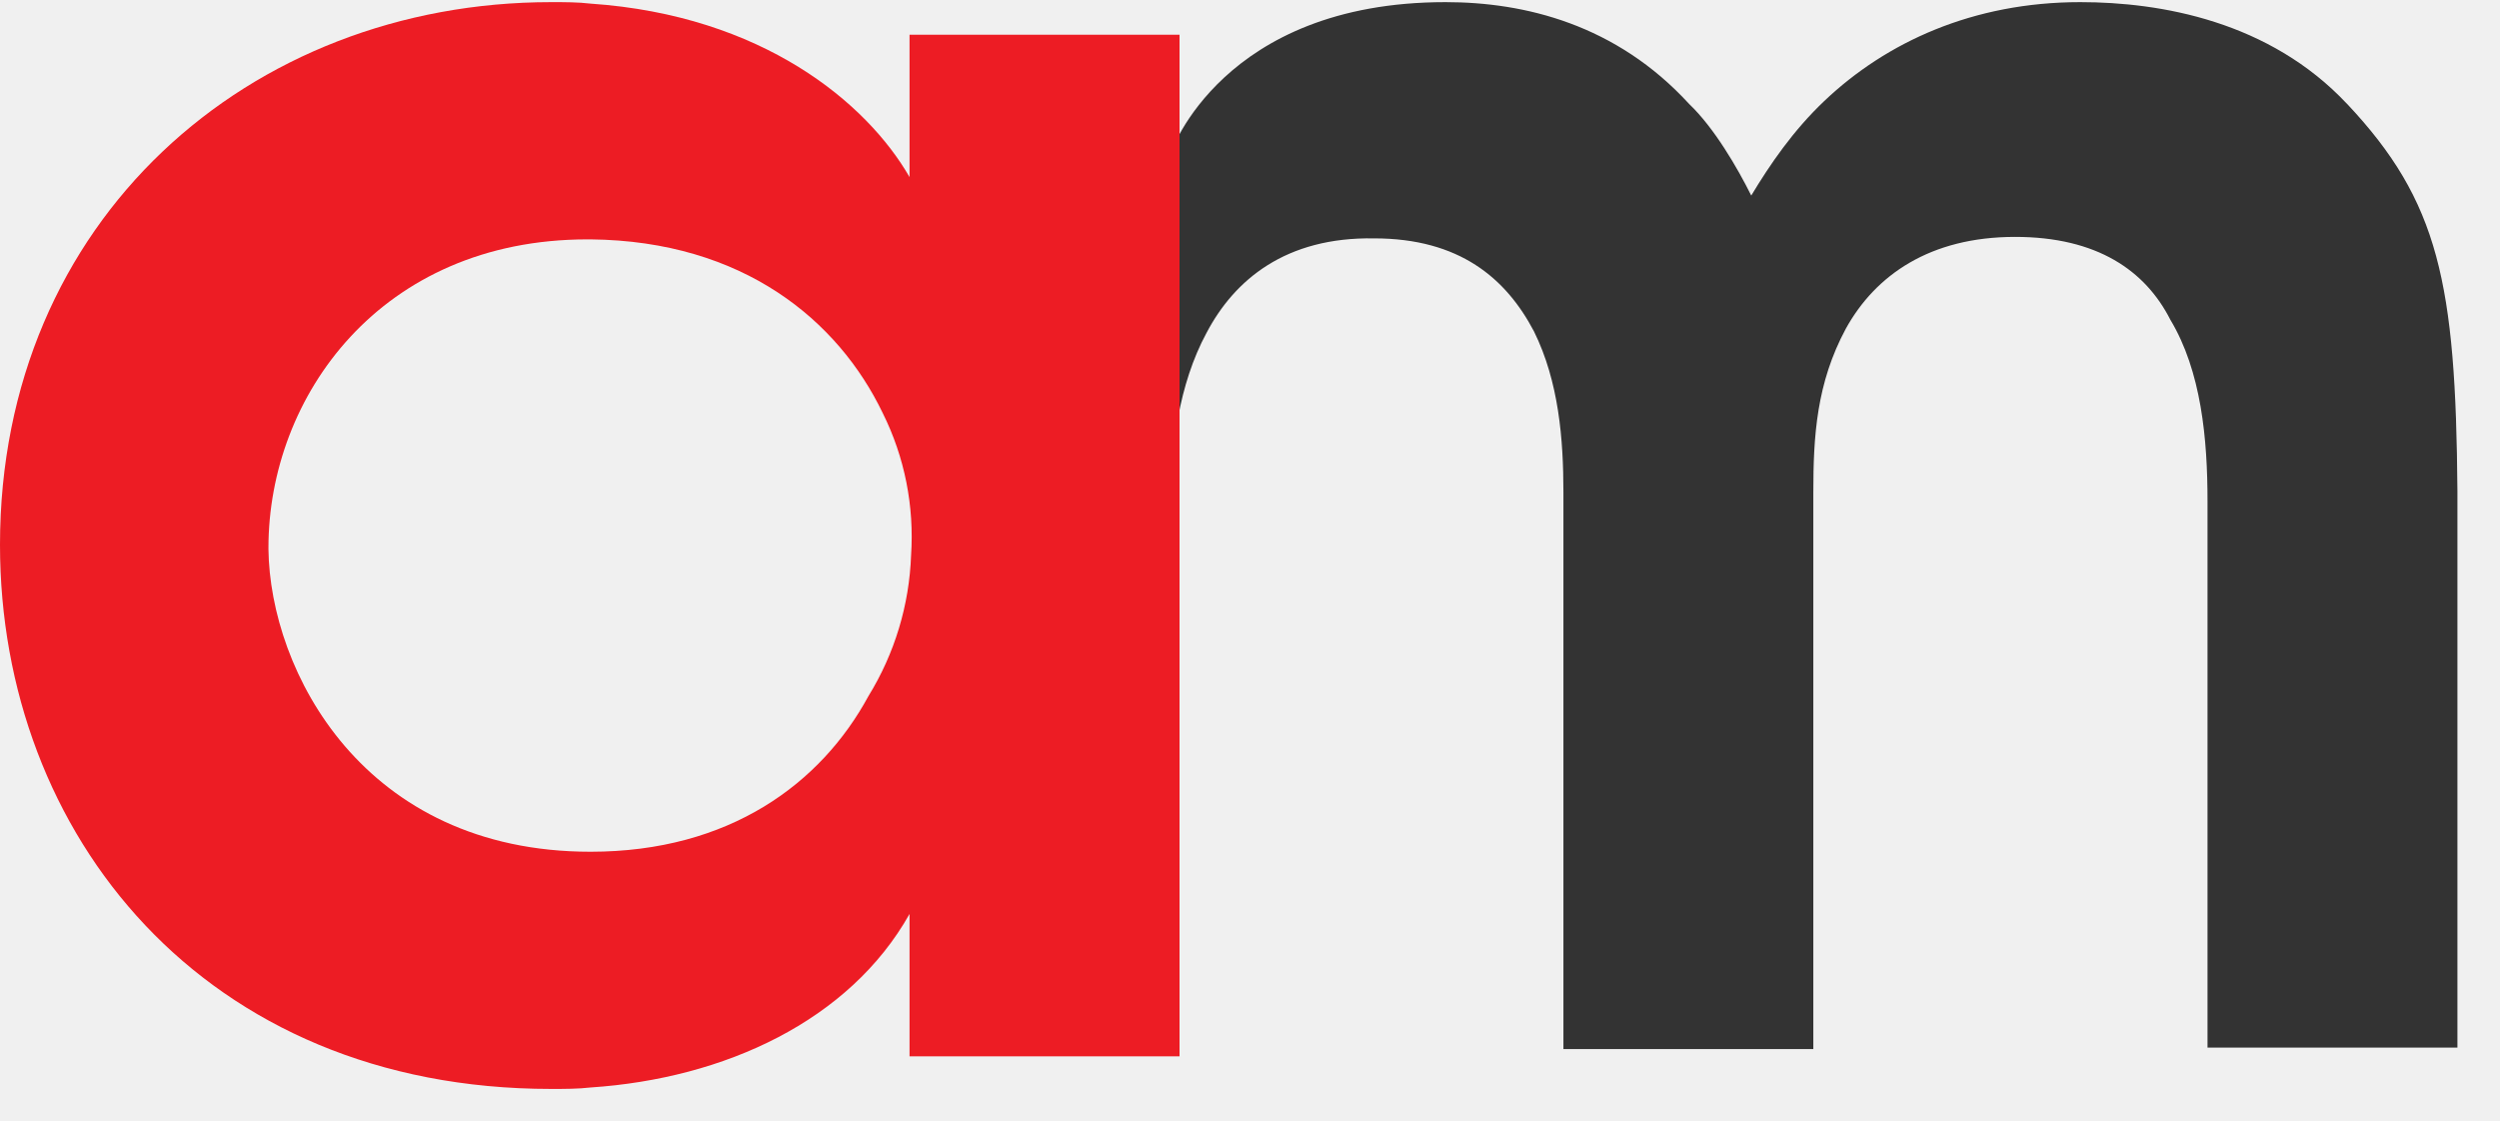
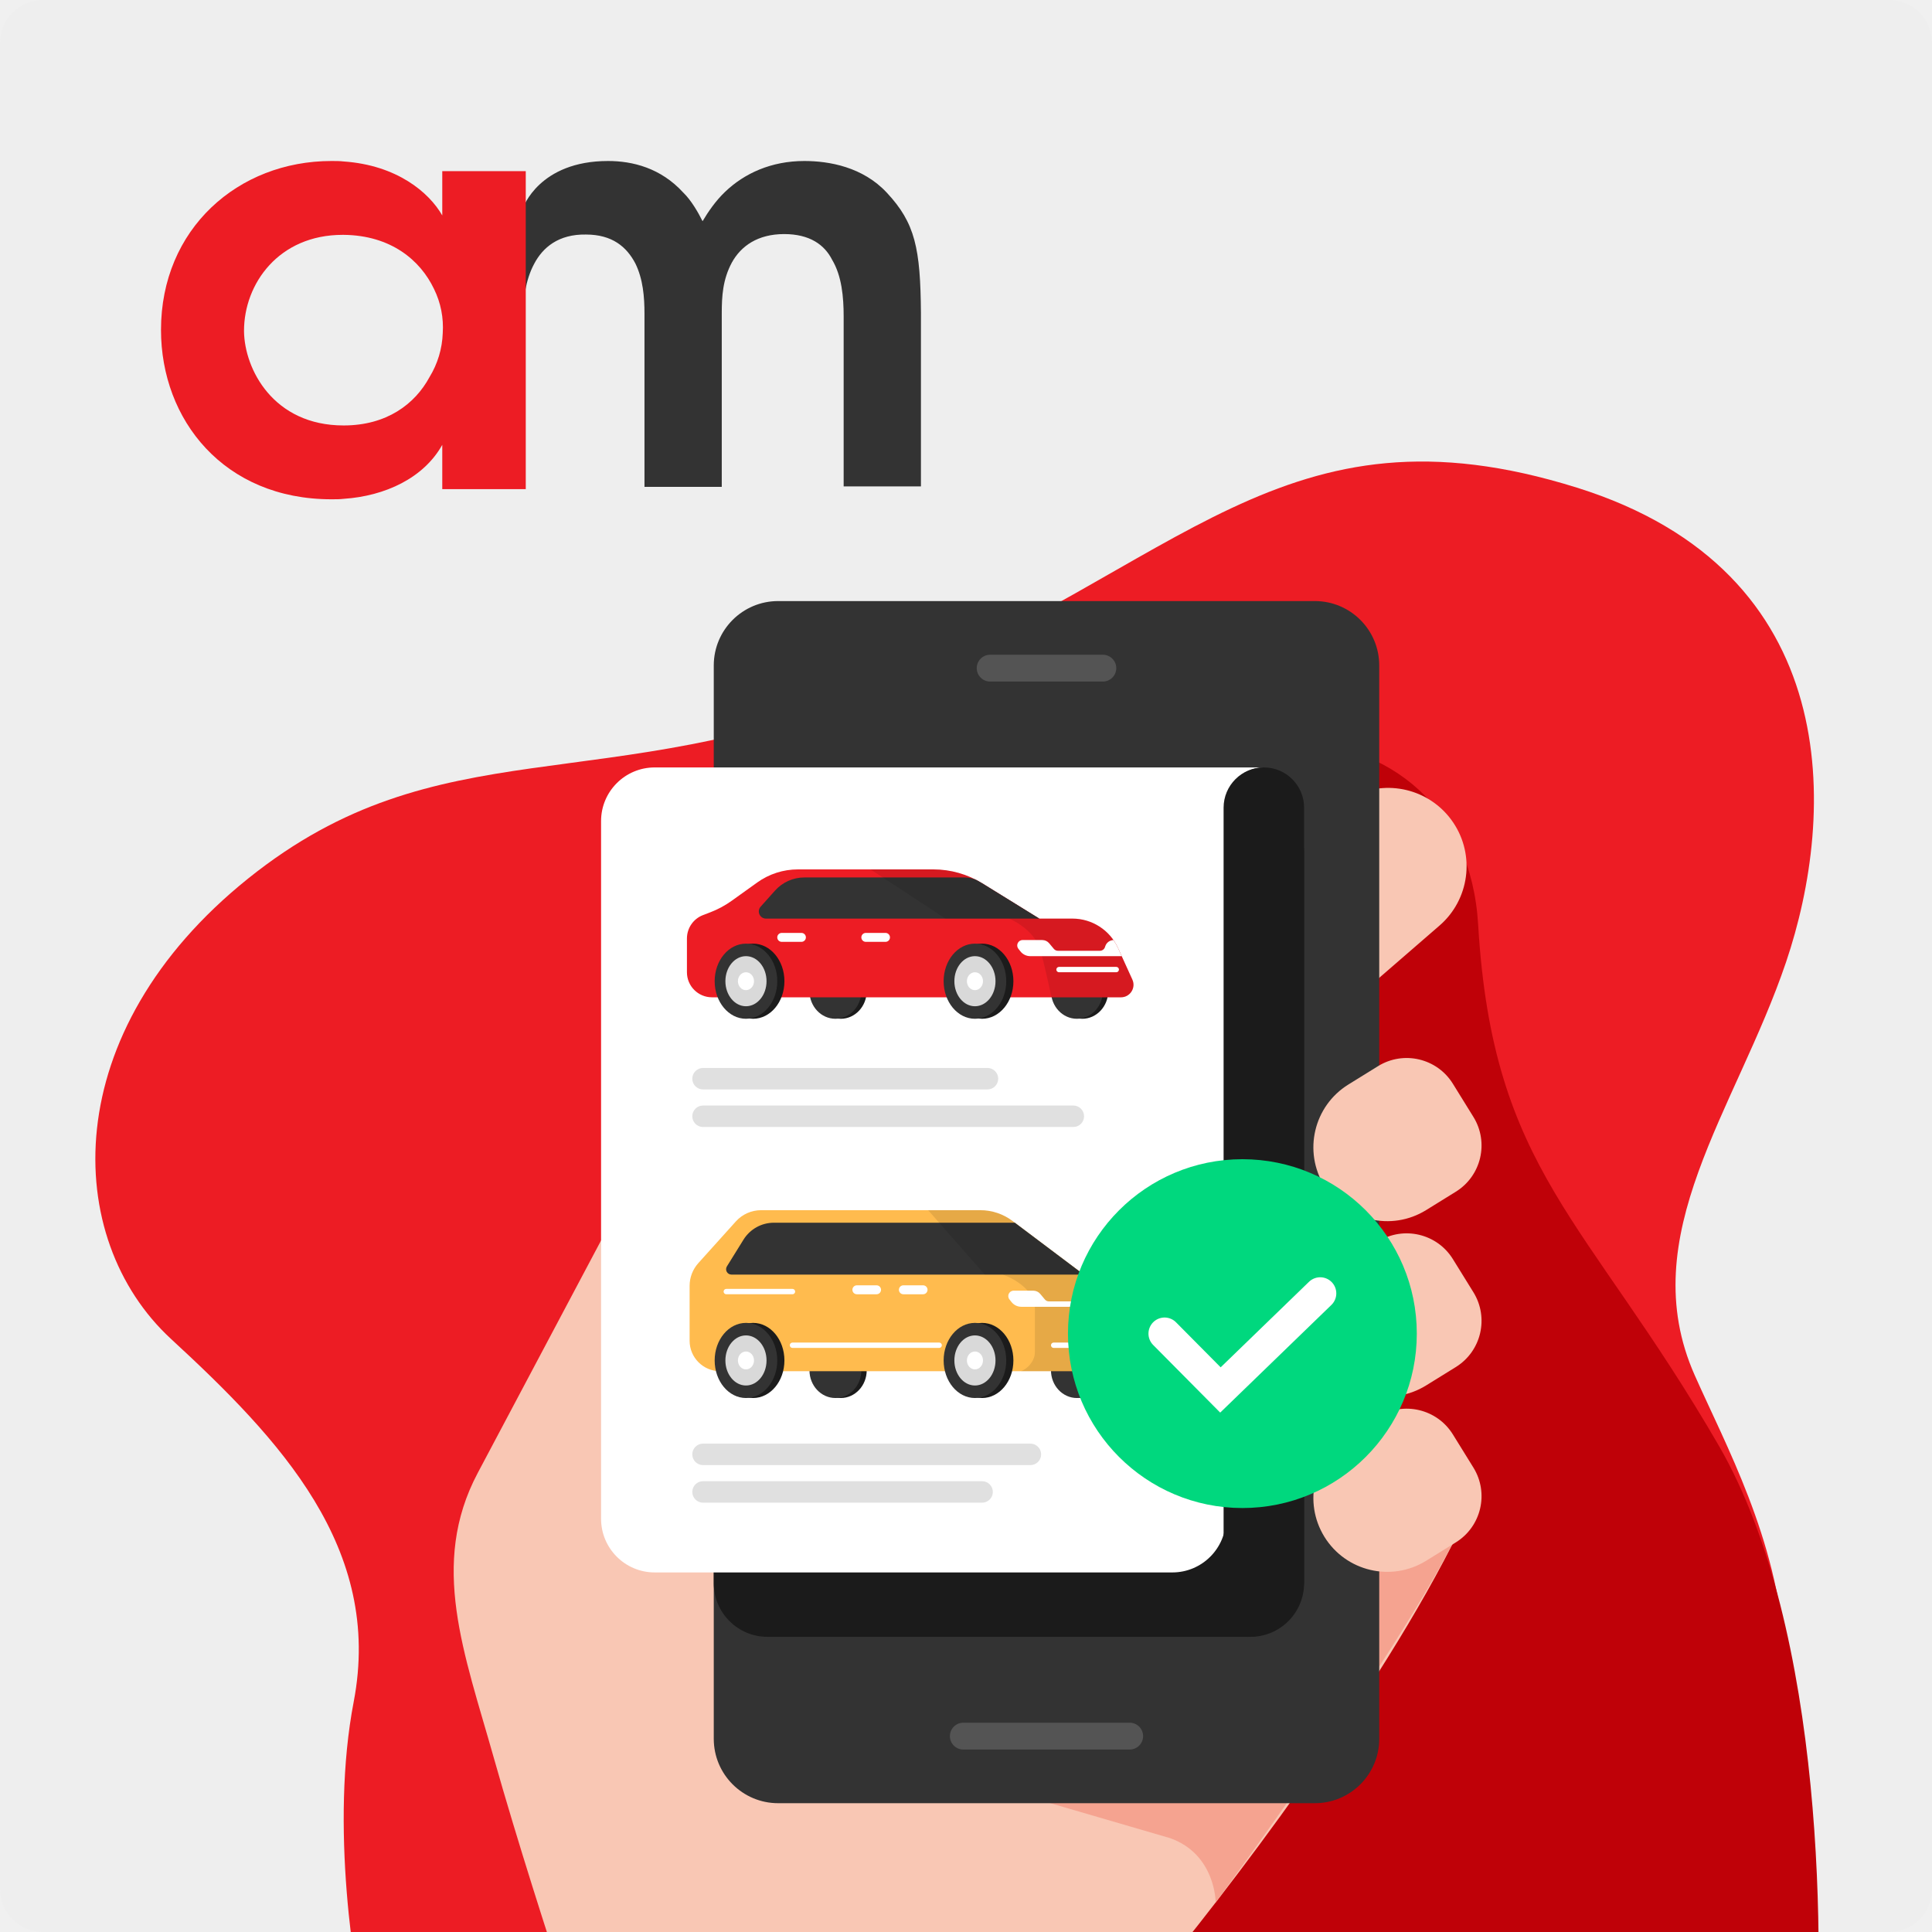
- <svg xmlns="http://www.w3.org/2000/svg" width="145" height="65" viewBox="0 0 145 65" fill="none">
-   <g clip-path="url(#clip0_2360_87024)">
-     <path fill-rule="evenodd" clip-rule="evenodd" d="M136.19 6.034C131.692 1.234 125.383 0.124 120.704 0.124C114.492 0.124 109.449 2.438 105.847 5.862C104.042 7.574 102.695 9.545 101.613 11.343C100.804 9.718 99.454 7.404 98.01 6.031C93.776 1.41 88.463 0.124 83.874 0.124C70.905 0.124 67.934 8.86 67.934 8.86V29.158C67.934 25.99 68.385 22.306 70.006 19.308C71.627 16.226 74.598 13.74 79.731 13.826C84.683 13.826 87.387 16.14 89.007 19.222C90.448 22.134 90.715 25.474 90.715 28.559V60.847H105.215V28.559C105.215 25.305 105.396 22.223 107.107 19.052C108.818 15.967 111.972 13.74 116.922 13.74C121.697 13.74 124.487 15.711 125.928 18.54C127.732 21.535 128.087 25.474 128.087 29.071V60.761H142.587V28.473C142.496 16.396 141.507 11.686 136.194 6.034H136.19Z" fill="#333333" />
-     <path fill-rule="evenodd" clip-rule="evenodd" d="M52.774 2.015V10.271C50.299 5.97 44.251 0.895 34.265 0.21C33.534 0.124 32.802 0.124 31.977 0.124C14.474 0.124 0 12.764 0 31.599C0 48.367 11.819 63.158 31.974 63.158C32.799 63.158 33.534 63.158 34.265 63.074C42.053 62.556 49.29 59.202 52.774 53.01V61.266H68.44V2.015H52.774ZM52.864 32.201C52.762 35.09 51.911 37.904 50.392 40.37C47.644 45.442 42.327 49.401 34.265 49.401C21.073 49.401 15.666 38.908 15.576 31.855V31.772C15.576 23.004 22.082 13.884 34.081 13.884H34.265C43.152 13.974 48.649 18.617 51.214 23.948C52.5 26.527 53.051 29.366 52.864 32.204V32.201Z" fill="#ED1C24" />
+ <svg xmlns="http://www.w3.org/2000/svg" width="360" height="360" viewBox="0 0 360 360" fill="none">
+   <g clip-path="url(#clip0_4661_24150)">
+     <rect width="360" height="360" rx="8" fill="#EEEEEE" />
+     <path fill-rule="evenodd" clip-rule="evenodd" d="M165.251 35.91C160.784 31.11 154.519 30 149.872 30C143.703 30 138.695 32.314 135.117 35.738C133.325 37.45 131.987 39.421 130.912 41.219C130.109 39.594 128.768 37.28 127.335 35.907C123.13 31.286 117.853 30 113.296 30C100.416 30 97.466 38.736 97.466 38.736V59.034C97.466 55.866 97.914 52.182 99.523 49.184C101.133 46.102 104.083 43.616 109.181 43.702C114.099 43.702 116.784 46.016 118.394 49.098C119.824 52.01 120.09 55.35 120.09 58.435V90.723H134.49V58.435C134.49 55.181 134.669 52.099 136.368 48.928C138.067 45.843 141.2 43.616 146.115 43.616C150.858 43.616 153.629 45.587 155.059 48.416C156.851 51.411 157.203 55.35 157.203 58.947V90.637H171.603V58.349C171.514 46.272 170.528 41.562 165.251 35.91Z" fill="#333333" />
+     <path fill-rule="evenodd" clip-rule="evenodd" d="M82.41 31.891V40.147C79.952 35.846 73.946 30.771 64.029 30.086C63.302 30 62.576 30 61.757 30C44.374 30 30 42.64 30 61.475C30 78.243 41.738 93.034 61.754 93.034C62.573 93.034 63.302 93.034 64.029 92.95C71.763 92.432 78.95 89.078 82.41 82.886V91.142H97.968V31.891H82.41ZM82.499 62.077C82.398 64.966 81.553 67.78 80.045 70.246C77.315 75.318 72.035 79.277 64.029 79.277C50.928 79.277 45.558 68.784 45.469 61.731V61.648C45.469 52.88 51.93 43.76 63.846 43.76H64.029C72.854 43.85 78.314 48.493 80.861 53.824C82.138 56.403 82.685 59.238 82.499 62.077Z" fill="#ED1C24" />
+     <path d="M65.906 317.108C61.514 339.992 65.906 367.905 68.65 379H299.868C354.211 325.95 327.314 282.261 315.786 256.256C304.259 230.251 323.471 206.847 332.803 179.281C342.135 151.716 343.964 106.54 293.829 90.864C238.937 73.701 220.273 105.737 164.283 128.311C112.135 149.337 81.944 135.073 46.264 163.678C10.584 192.284 11.562 230.771 31.872 249.495C52.183 268.219 71.395 288.502 65.906 317.108Z" fill="#ED1C24" />
+     <path d="M151.159 392.162C105.172 286.489 163.203 203.854 184.006 174.806C214.267 124.223 272.831 128.515 275.432 172.302C278.17 218.377 295.688 226.891 320.324 269.461C340.033 303.517 340.215 363.782 337.843 389.658L151.159 392.162Z" fill="#BF0108" />
+     <path d="M272 285C257.2 315.4 227.5 354 214.5 369.5H105C102.5 362 96.4 343.1 92 327.5C86.5 308 80 291.5 89 274.5C96.2 260.9 129.666 197.833 145.5 168L230.5 242.5L272 285Z" fill="#F9C7B4" />
+     <path d="M230.5 242.5L272 285C260.808 307.989 226.526 354.5 226.526 354.5C226.526 354.5 226.526 345.5 218 342.5L158 325C155.5 317.5 164.9 290.1 160.5 274.5C155 255 140.5 265 149.5 248C156.7 234.4 129.666 197.833 145.5 168L230.5 242.5Z" fill="#F5A390" />
+     <path d="M252.618 148.126L243 152.5L251.468 187L268.236 172.464C273.812 167.631 274.908 159.399 270.793 153.275C266.808 147.346 259.12 145.168 252.618 148.126Z" fill="#F9C7B4" />
+     <rect x="133" y="112" width="124" height="224" rx="12" fill="#333333" />
+     <rect x="177" y="321" width="36" height="5" rx="2.5" fill="#545454" />
+     <rect x="182" y="122" width="26" height="5" rx="2.5" fill="#545454" />
+     <path d="M246.792 221.03C242.791 214.568 244.786 206.087 251.248 202.085L256.776 198.662C261.533 195.717 267.778 197.185 270.724 201.943L274.545 208.115C277.491 212.872 276.023 219.117 271.265 222.062L265.737 225.485C259.275 229.486 250.794 227.492 246.792 221.03Z" fill="#F9C7B4" />
+     <path d="M246.792 253.702C242.791 247.24 244.786 238.758 251.248 234.757L256.776 231.334C261.533 228.389 267.778 229.857 270.724 234.615L274.545 240.786C277.491 245.544 276.023 251.788 271.265 254.734L265.737 258.157C259.275 262.158 250.794 260.164 246.792 253.702Z" fill="#F9C7B4" />
+     <path d="M246.792 286.374C242.791 279.912 244.786 271.43 251.248 267.429L256.776 264.006C261.533 261.06 267.778 262.529 270.724 267.286L274.545 273.458C277.491 278.216 276.023 284.46 271.265 287.406L265.737 290.829C259.275 294.83 250.794 292.835 246.792 286.374Z" fill="#F9C7B4" />
+     <rect x="133" y="149" width="110" height="156" rx="10" fill="#1B1B1B" />
+     <path d="M122 143H235.5C231.603 143 228.444 146.159 228.444 150.056V283C228.444 288.523 223.967 293 218.444 293H122C116.477 293 112 288.523 112 283V153C112 147.477 116.477 143 122 143Z" fill="white" />
+     <path d="M228 150.5C228 146.358 231.358 143 235.5 143C239.642 143 243 146.358 243 150.5V294.412C243 300.259 238.259 305 232.412 305C229.975 305 228 303.025 228 300.588V150.5Z" fill="#1B1B1B" />
+     <ellipse cx="156.666" cy="184.667" rx="4.833" ry="5.167" fill="#1B1B1B" />
+     <ellipse cx="201.666" cy="184.667" rx="4.833" ry="5.167" fill="#1B1B1B" />
+     <ellipse cx="155.666" cy="184.667" rx="4.833" ry="5.167" fill="#333333" />
+     <ellipse cx="200.666" cy="184.667" rx="4.833" ry="5.167" fill="#333333" />
+     <path d="M208.876 185.833H132.667C130.089 185.833 128 183.744 128 181.167V174.872C128 172.941 129.189 171.209 130.991 170.516L132.389 169.979C133.791 169.439 135.118 168.724 136.338 167.849L141.105 164.433C143.313 162.851 145.961 162 148.677 162H173.91C177.128 162 180.284 162.896 183.022 164.588L193.667 171.167H199.823C203.483 171.167 206.806 173.306 208.32 176.638L211.001 182.534C211.703 184.079 210.573 185.833 208.876 185.833Z" fill="#ED1C24" />
+     <path d="M182.109 164.062C181.367 163.664 180.528 163.5 179.687 163.5L149.885 163.5C147.797 163.5 145.809 164.39 144.417 165.946L141.736 168.945C140.968 169.804 141.578 171.167 142.73 171.167H193.667L183.022 164.588C182.722 164.403 182.418 164.228 182.109 164.062Z" fill="#333333" />
+     <path opacity="0.1" fill-rule="evenodd" clip-rule="evenodd" d="M162.205 162L176.167 171.167H188C189.556 171.778 192.9 173.8 193.833 177C194.503 179.296 195.327 182.987 195.924 185.833H208.876C210.573 185.833 211.703 184.079 211 182.534L208.32 176.638C206.806 173.306 203.483 171.167 199.823 171.167H193.667L183.022 164.588C180.284 162.896 177.128 162 173.91 162H162.205Z" fill="black" />
+     <rect x="144.833" y="173.834" width="5.333" height="1.667" rx="0.833" fill="white" />
+     <rect x="160.5" y="173.834" width="5.333" height="1.667" rx="0.833" fill="white" />
+     <ellipse cx="140.333" cy="182.834" rx="5.833" ry="7" fill="#1B1B1B" />
+     <ellipse cx="139" cy="182.834" rx="5.833" ry="7" fill="#333333" />
+     <ellipse cx="139" cy="182.833" rx="3.833" ry="4.667" fill="#D9D9D9" />
+     <ellipse cx="1.5" cy="1.667" rx="1.5" ry="1.667" transform="matrix(1 0 0 -1 137.5 184.5)" fill="white" />
+     <path d="M196.833 180.666C196.833 180.39 197.057 180.166 197.333 180.166H208C208.276 180.166 208.5 180.39 208.5 180.666C208.5 180.942 208.276 181.166 208 181.166H197.333C197.057 181.166 196.833 180.942 196.833 180.666Z" fill="white" />
+     <path fill-rule="evenodd" clip-rule="evenodd" d="M207.484 175.167C207.803 175.625 208.084 176.117 208.32 176.637L209.015 178.166H191.975C191.255 178.166 190.575 177.834 190.133 177.265L189.755 176.78C189.245 176.123 189.713 175.166 190.545 175.166H194.22C194.714 175.166 195.183 175.386 195.5 175.766L196.367 176.806C196.557 177.034 196.838 177.166 197.135 177.166H204.946C205.377 177.166 205.759 176.891 205.895 176.482L205.954 176.306C206.175 175.641 206.787 175.188 207.484 175.167Z" fill="white" />
+     <ellipse cx="183" cy="182.834" rx="5.833" ry="7" fill="#1B1B1B" />
+     <ellipse cx="181.666" cy="182.834" rx="5.833" ry="7" fill="#333333" />
+     <ellipse cx="181.666" cy="182.833" rx="3.833" ry="4.667" fill="#D9D9D9" />
+     <ellipse cx="1.5" cy="1.667" rx="1.5" ry="1.667" transform="matrix(1 0 0 -1 180.167 184.5)" fill="white" />
+     <path d="M129 201C129 199.895 129.895 199 131 199H184C185.105 199 186 199.895 186 201C186 202.105 185.105 203 184 203H131C129.895 203 129 202.105 129 201Z" fill="#E0E0E0" />
+     <path d="M129 208C129 206.895 129.895 206 131 206H200C201.105 206 202 206.895 202 208C202 209.105 201.105 210 200 210H131C129.895 210 129 209.105 129 208Z" fill="#E0E0E0" />
+     <ellipse cx="156.666" cy="255.333" rx="4.833" ry="5.167" fill="#1B1B1B" />
+     <ellipse cx="201.666" cy="255.333" rx="4.833" ry="5.167" fill="#1B1B1B" />
+     <ellipse cx="155.666" cy="255.333" rx="4.833" ry="5.167" fill="#333333" />
+     <ellipse cx="200.666" cy="255.333" rx="4.833" ry="5.167" fill="#333333" />
+     <path d="M208 255.5H134.167C131.037 255.5 128.5 252.963 128.5 249.833V239.597C128.5 238.032 129.079 236.523 130.126 235.36L137.113 227.597C138.314 226.262 140.025 225.5 141.821 225.5H182.657C184.827 225.5 186.937 226.206 188.671 227.51L201.5 237.167L208.107 240.876C209.894 241.879 211 243.768 211 245.817V252.5C211 254.157 209.657 255.5 208 255.5Z" fill="#FFBB4E" />
+     <rect x="167.5" y="239.5" width="5.333" height="1.667" rx="0.833" fill="white" />
+     <rect x="158.833" y="239.5" width="5.333" height="1.667" rx="0.833" fill="white" />
+     <path d="M134.833 240.666C134.833 240.39 135.057 240.166 135.333 240.166H147.666C147.942 240.166 148.166 240.39 148.166 240.666C148.166 240.942 147.942 241.166 147.666 241.166H135.333C135.057 241.166 134.833 240.942 134.833 240.666Z" fill="white" />
+     <path d="M147.167 250.666C147.167 250.39 147.391 250.166 147.667 250.166H175C175.276 250.166 175.5 250.39 175.5 250.666C175.5 250.942 175.276 251.166 175 251.166H147.667C147.391 251.166 147.167 250.942 147.167 250.666Z" fill="white" />
+     <ellipse cx="140.333" cy="253.5" rx="5.833" ry="7" fill="#1B1B1B" />
+     <ellipse cx="139" cy="253.5" rx="5.833" ry="7" fill="#333333" />
+     <ellipse cx="139" cy="253.501" rx="3.833" ry="4.667" fill="#D9D9D9" />
+     <ellipse cx="1.5" cy="1.667" rx="1.5" ry="1.667" transform="matrix(1 0 0 -1 137.5 255.166)" fill="white" />
+     <ellipse cx="183" cy="253.5" rx="5.833" ry="7" fill="#1B1B1B" />
+     <ellipse cx="181.666" cy="253.5" rx="5.833" ry="7" fill="#333333" />
+     <ellipse cx="181.666" cy="253.501" rx="3.833" ry="4.667" fill="#D9D9D9" />
+     <ellipse cx="1.5" cy="1.667" rx="1.5" ry="1.667" transform="matrix(1 0 0 -1 180.167 255.166)" fill="white" />
+     <path fill-rule="evenodd" clip-rule="evenodd" d="M202.094 237.501H136.297C135.513 237.501 135.034 236.639 135.448 235.973L138.544 230.985C139.76 229.026 141.902 227.834 144.208 227.834H189.1L201.5 237.167L202.094 237.501Z" fill="#333333" />
+     <path opacity="0.1" fill-rule="evenodd" clip-rule="evenodd" d="M172.945 225.5L183.5 237.5H186.833C188.833 238.167 192.833 240.367 192.833 243.833V252C192.833 253.504 191.599 255.008 190.235 255.5H208C209.656 255.5 211 254.157 211 252.5V245.817C211 243.768 209.894 241.879 208.107 240.876L201.5 237.167L188.67 227.51C186.937 226.206 184.826 225.5 182.657 225.5H172.945Z" fill="black" />
+     <path fill-rule="evenodd" clip-rule="evenodd" d="M207.437 240.5L208.107 240.876C209.185 241.481 210.015 242.409 210.504 243.5H190.308C189.588 243.5 188.908 243.168 188.466 242.599L188.088 242.114C187.578 241.457 188.046 240.5 188.878 240.5H192.553C193.047 240.5 193.516 240.72 193.833 241.1L194.7 242.14C194.89 242.368 195.171 242.5 195.468 242.5H203.279C203.71 242.5 204.092 242.225 204.228 241.816L204.287 241.64C204.514 240.959 205.15 240.5 205.868 240.5H207.437Z" fill="white" />
+     <path d="M195.833 250.666C195.833 250.39 196.057 250.166 196.333 250.166H208.666C208.942 250.166 209.166 250.39 209.166 250.666C209.166 250.942 208.942 251.166 208.666 251.166H196.333C196.057 251.166 195.833 250.942 195.833 250.666Z" fill="white" />
+     <path d="M129 271C129 269.895 129.895 269 131 269H192C193.105 269 194 269.895 194 271C194 272.105 193.105 273 192 273H131C129.895 273 129 272.105 129 271Z" fill="#E0E0E0" />
+     <path d="M129 278C129 276.895 129.895 276 131 276H183C184.105 276 185 276.895 185 278C185 279.105 184.105 280 183 280H131C129.895 280 129 279.105 129 278Z" fill="#E0E0E0" />
+     <circle cx="231.5" cy="248.5" r="32.5" fill="#00D87E" />
+     <path d="M217 248.5L227.41 259L246 241" stroke="white" stroke-width="6" stroke-linecap="round" />
  </g>
  <defs>
-     <clipPath id="clip0_2360_87024">
-       <rect width="145" height="64" fill="white" transform="translate(0 0.124023)" />
+     <clipPath id="clip0_4661_24150">
+       <rect width="360" height="360" rx="8" fill="white" />
    </clipPath>
  </defs>
</svg>
